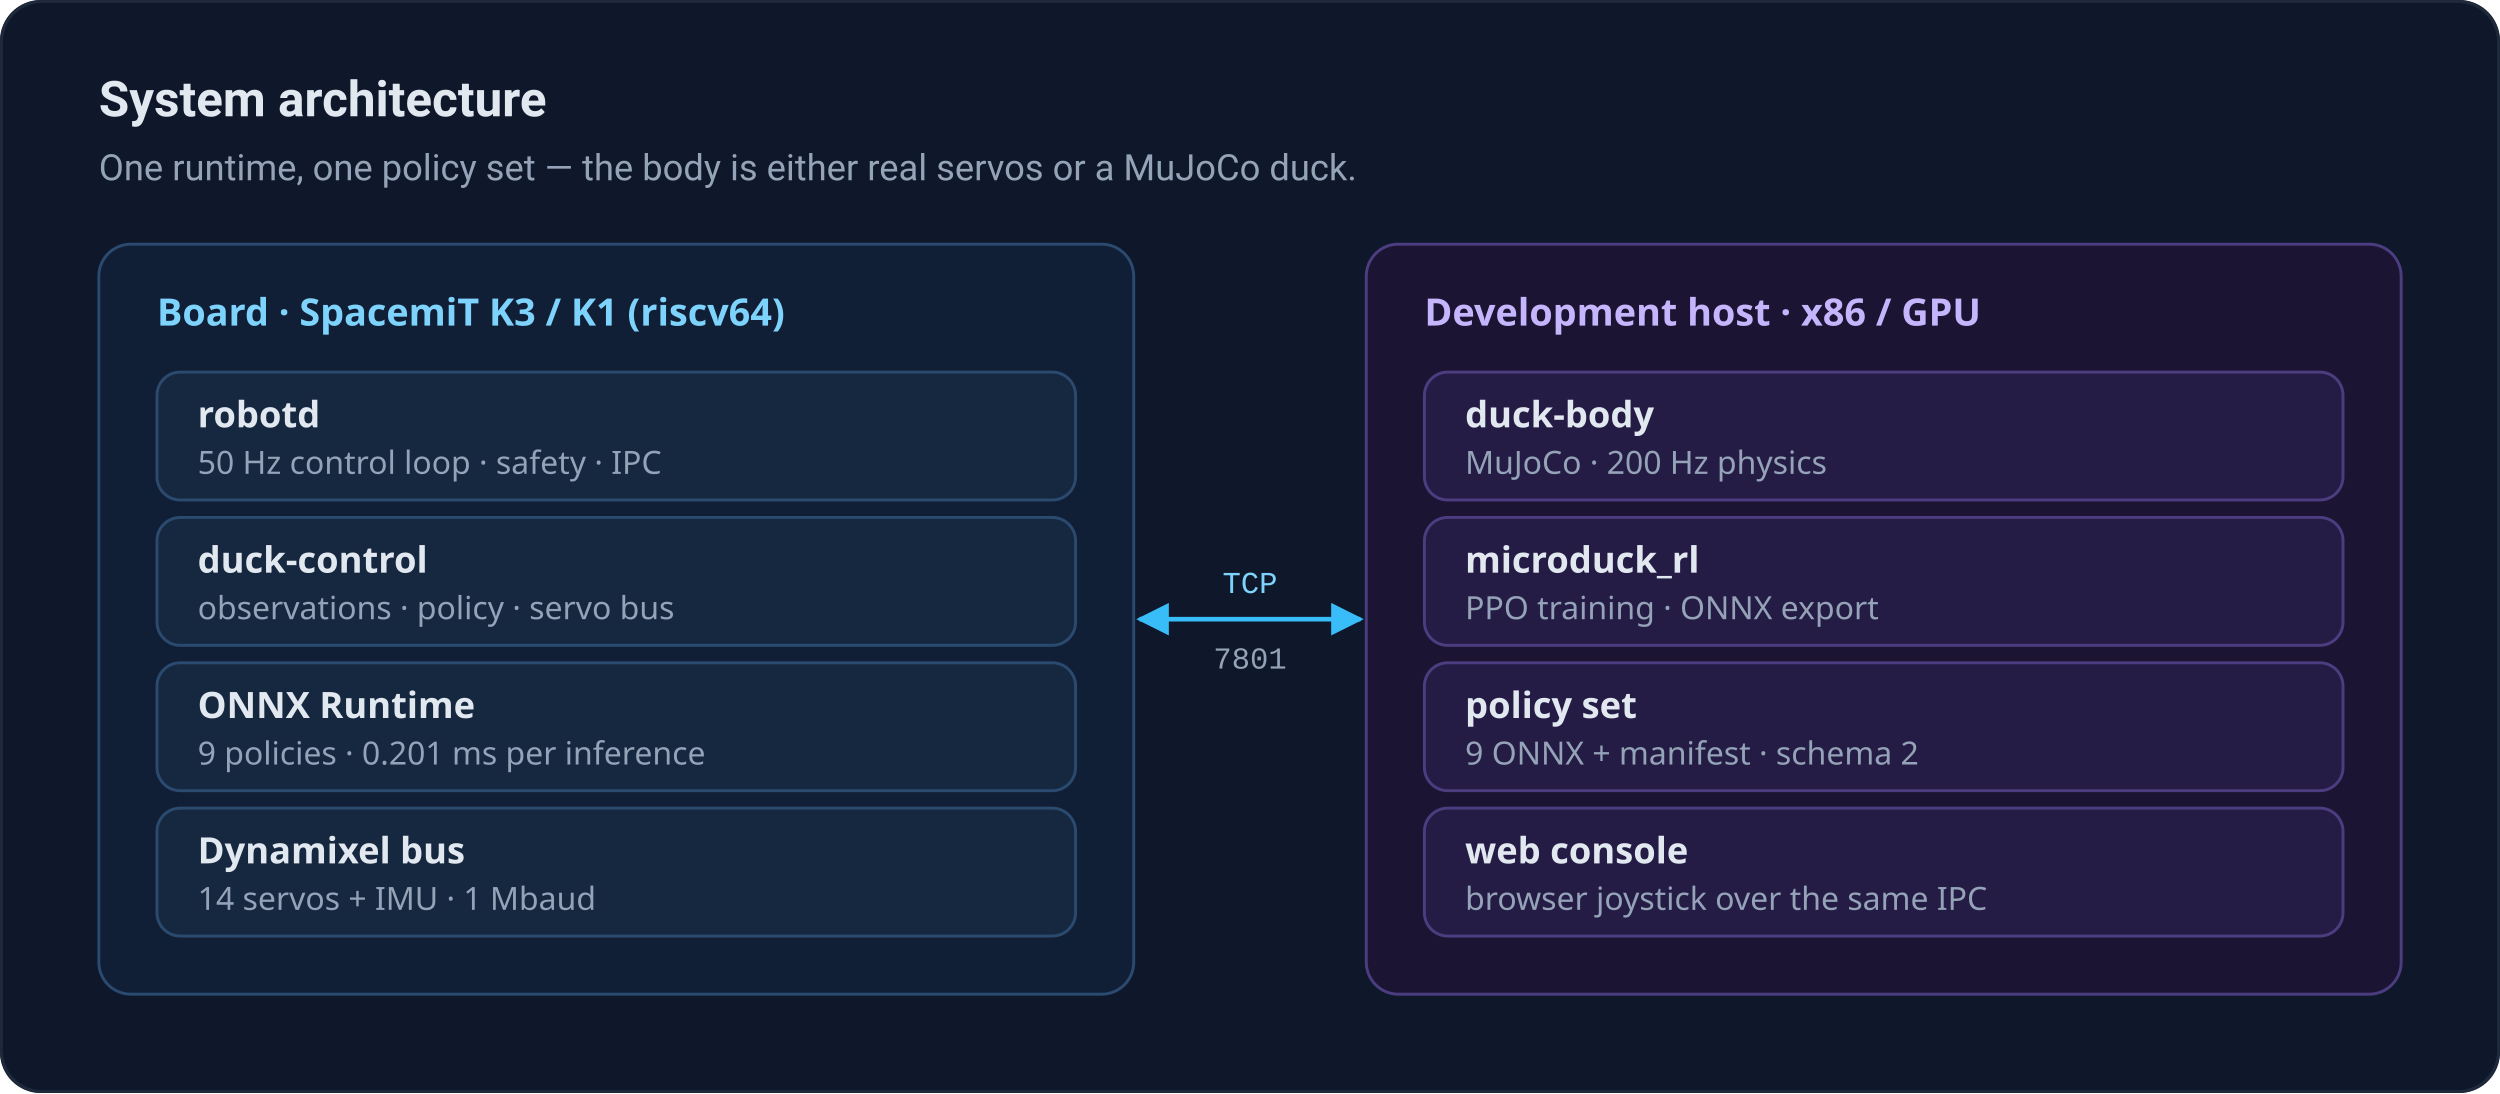
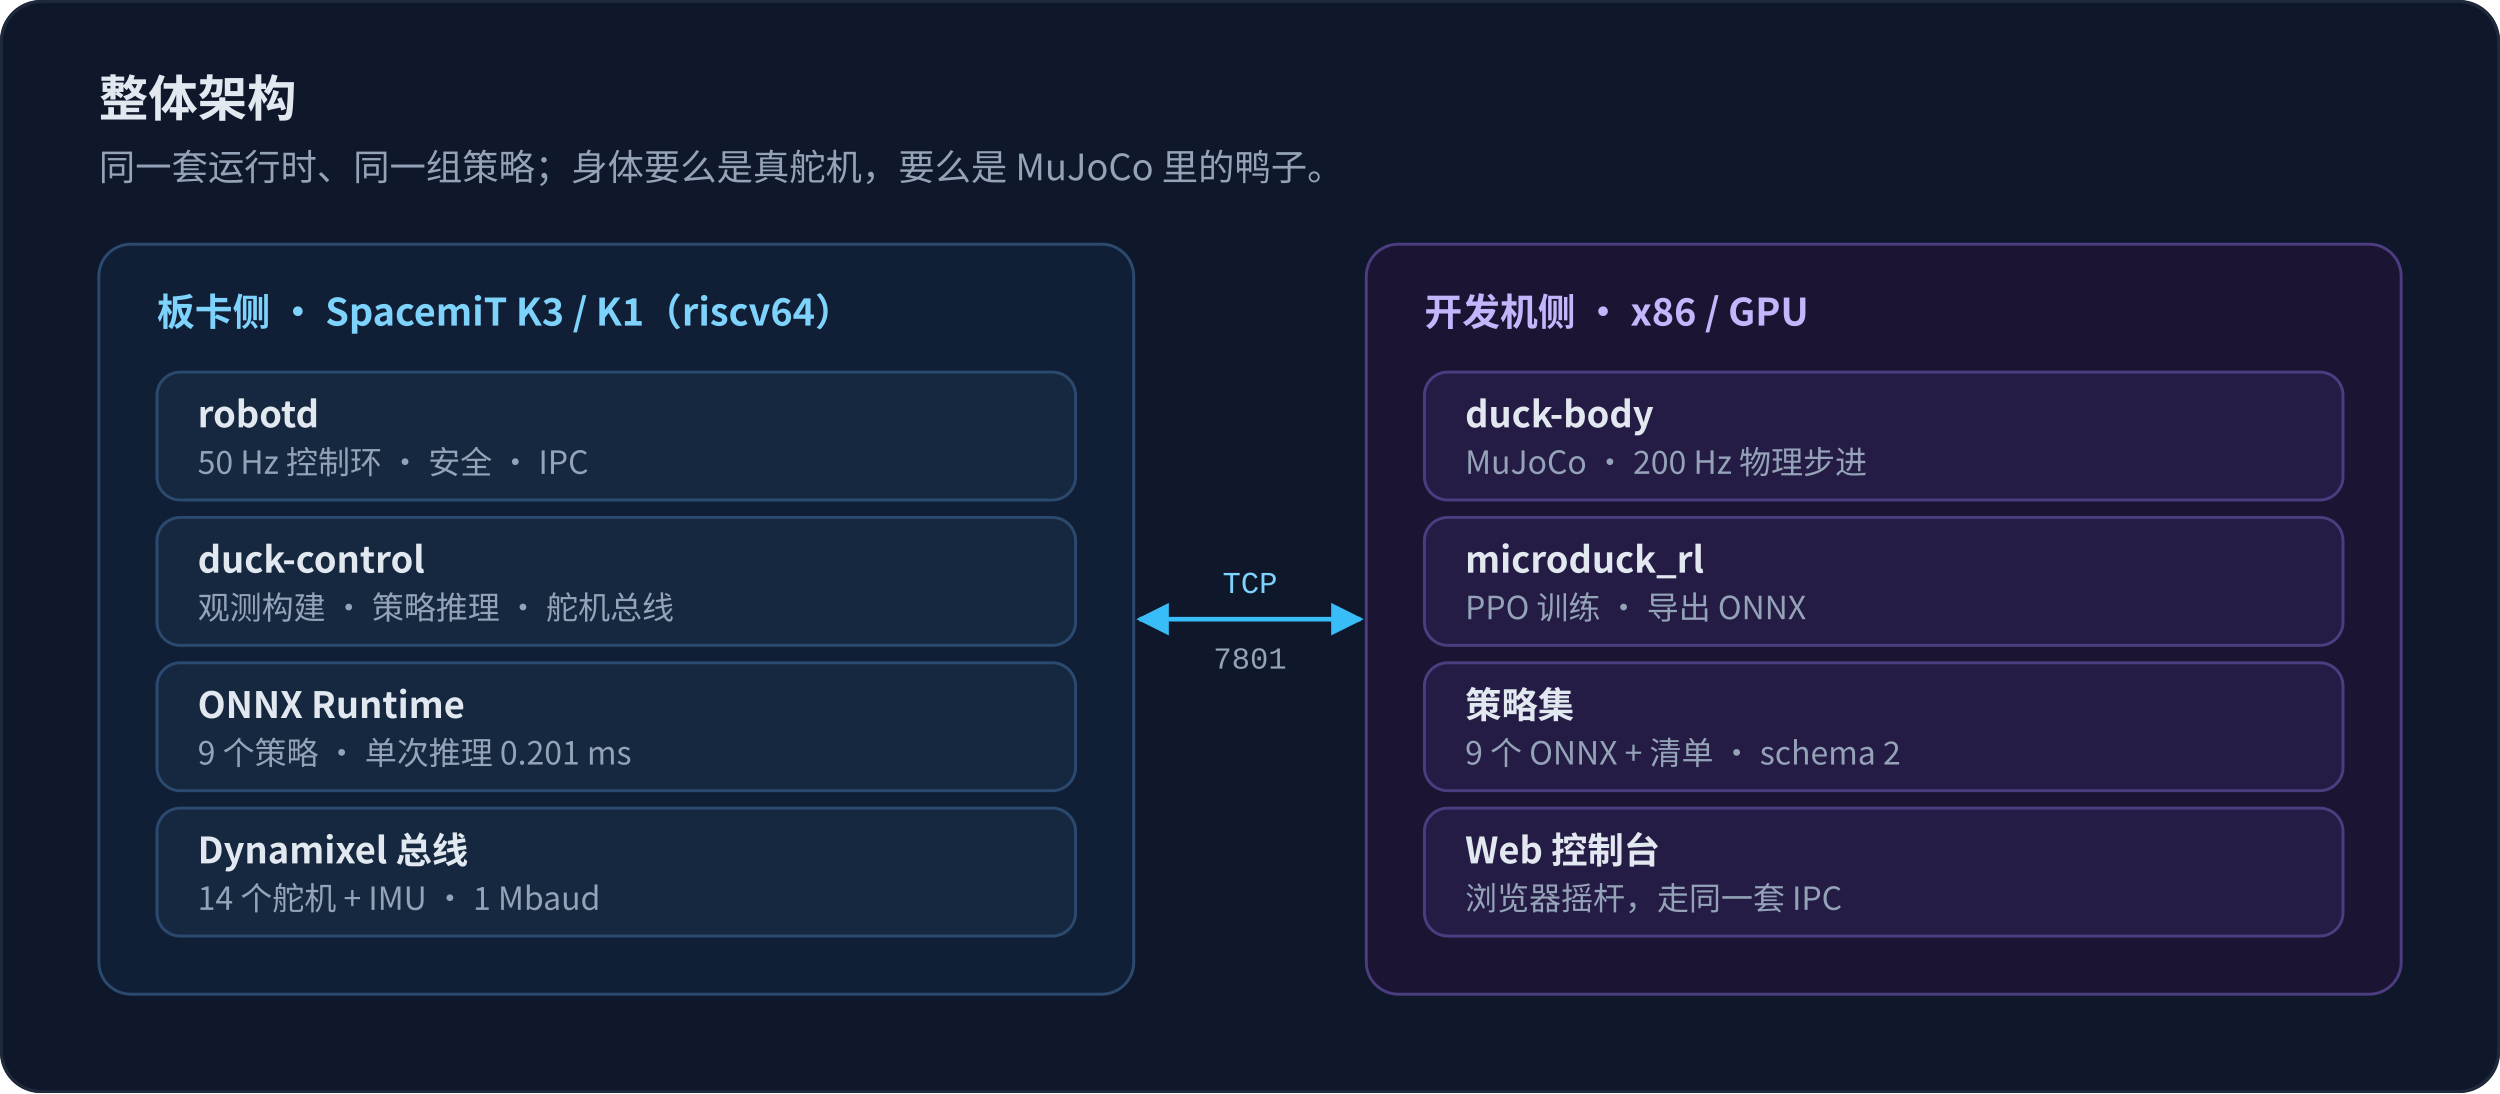
- <svg xmlns="http://www.w3.org/2000/svg" viewBox="0 0 860 376" width="860" height="376" role="img" aria-label="System architecture: the RISC-V board runs the robot runtime and drives the servo bus; the development host runs MuJoCo and training; the two speak over TCP 7801.">
+ <svg xmlns="http://www.w3.org/2000/svg" viewBox="0 0 860 376" width="860" height="376" role="img" aria-label="整体架构：板卡侧跑机器人运行时并驱动舵机总线，开发机侧跑 MuJoCo 仿真与训练，两者通过 TCP 7801 通信。">
  <defs>
    <marker id="arrow" viewBox="0 0 10 10" refX="9" refY="5" markerWidth="7" markerHeight="7" orient="auto-start-reverse">
      <path d="M 0 0 L 10 5 L 0 10 z" fill="#38bdf8" />
    </marker>
  </defs>
  <rect x="0" y="0" width="860" height="376" rx="14" fill="#0f172a" />
  <rect x="0.5" y="0.5" width="859" height="375" rx="14" fill="none" stroke="#1e293b" />
-   <text x="34" y="40" font-family="ui-sans-serif,system-ui,-apple-system,'Segoe UI',Roboto,sans-serif" font-size="17" font-weight="600" fill="#e2e8f0">System architecture</text>
-   <text x="34" y="62" font-family="ui-sans-serif,system-ui,-apple-system,'Segoe UI',Roboto,sans-serif" font-size="12.5" fill="#94a3b8">One runtime, one policy set — the body is either real servos or a MuJoCo duck.</text>
+   <text x="34" y="40" font-family="system-ui,-apple-system,'Segoe UI','PingFang SC','Hiragino Sans GB','Microsoft YaHei','Noto Sans CJK SC',sans-serif" font-size="17" font-weight="600" fill="#e2e8f0">整体架构</text>
+   <text x="34" y="62" font-family="system-ui,-apple-system,'Segoe UI','PingFang SC','Hiragino Sans GB','Microsoft YaHei','Noto Sans CJK SC',sans-serif" font-size="12.5" fill="#94a3b8">同一套运行时、同一组策略；身体要么是真舵机，要么是 MuJoCo 里的鸭子。</text>
  <rect x="34" y="84" width="356" height="258" rx="11" fill="#111f36" stroke="#2b4a6f" />
-   <text x="54" y="112" font-family="ui-sans-serif,system-ui,sans-serif" font-size="13" font-weight="600" fill="#7dd3fc">Board · SpacemiT K3 / K1 (riscv64)</text>
+   <text x="54" y="112" font-family="system-ui,-apple-system,'Segoe UI','PingFang SC','Hiragino Sans GB','Microsoft YaHei','Noto Sans CJK SC',sans-serif" font-size="13" font-weight="600" fill="#7dd3fc">板卡侧 · SpacemiT K3 / K1（riscv64）</text>
  <rect x="54" y="128" width="316" height="44" rx="8" fill="#16283f" stroke="#2b4a6f" />
-   <text x="68" y="147" font-family="ui-sans-serif,system-ui,sans-serif" font-size="12.5" font-weight="600" fill="#e2e8f0">robotd</text>
-   <text x="68" y="163" font-family="ui-sans-serif,system-ui,sans-serif" font-size="11" fill="#94a3b8">50 Hz control loop · safety · IPC</text>
+   <text x="68" y="147" font-family="system-ui,-apple-system,'Segoe UI','PingFang SC','Hiragino Sans GB','Microsoft YaHei','Noto Sans CJK SC',sans-serif" font-size="12.5" font-weight="600" fill="#e2e8f0">robotd</text>
+   <text x="68" y="163" font-family="system-ui,-apple-system,'Segoe UI','PingFang SC','Hiragino Sans GB','Microsoft YaHei','Noto Sans CJK SC',sans-serif" font-size="11" fill="#94a3b8">50 Hz 控制环 · 安全 · IPC</text>
  <rect x="54" y="178" width="316" height="44" rx="8" fill="#16283f" stroke="#2b4a6f" />
-   <text x="68" y="197" font-family="ui-sans-serif,system-ui,sans-serif" font-size="12.5" font-weight="600" fill="#e2e8f0">duck-control</text>
-   <text x="68" y="213" font-family="ui-sans-serif,system-ui,sans-serif" font-size="11" fill="#94a3b8">observations · policy · servo bus</text>
+   <text x="68" y="197" font-family="system-ui,-apple-system,'Segoe UI','PingFang SC','Hiragino Sans GB','Microsoft YaHei','Noto Sans CJK SC',sans-serif" font-size="12.5" font-weight="600" fill="#e2e8f0">duck-control</text>
+   <text x="68" y="213" font-family="system-ui,-apple-system,'Segoe UI','PingFang SC','Hiragino Sans GB','Microsoft YaHei','Noto Sans CJK SC',sans-serif" font-size="11" fill="#94a3b8">观测构建 · 策略推理 · 舵机总线</text>
  <rect x="54" y="228" width="316" height="44" rx="8" fill="#16283f" stroke="#2b4a6f" />
-   <text x="68" y="247" font-family="ui-sans-serif,system-ui,sans-serif" font-size="12.5" font-weight="600" fill="#e2e8f0">ONNX Runtime</text>
-   <text x="68" y="263" font-family="ui-sans-serif,system-ui,sans-serif" font-size="11" fill="#94a3b8">9 policies · 0.201 ms per inference</text>
+   <text x="68" y="247" font-family="system-ui,-apple-system,'Segoe UI','PingFang SC','Hiragino Sans GB','Microsoft YaHei','Noto Sans CJK SC',sans-serif" font-size="12.5" font-weight="600" fill="#e2e8f0">ONNX Runtime</text>
+   <text x="68" y="263" font-family="system-ui,-apple-system,'Segoe UI','PingFang SC','Hiragino Sans GB','Microsoft YaHei','Noto Sans CJK SC',sans-serif" font-size="11" fill="#94a3b8">9 个策略 · 单次推理 0.201 ms</text>
  <rect x="54" y="278" width="316" height="44" rx="8" fill="#16283f" stroke="#2b4a6f" />
-   <text x="68" y="297" font-family="ui-sans-serif,system-ui,sans-serif" font-size="12.5" font-weight="600" fill="#e2e8f0">Dynamixel bus</text>
-   <text x="68" y="313" font-family="ui-sans-serif,system-ui,sans-serif" font-size="11" fill="#94a3b8">14 servos + IMU · 1 Mbaud</text>
+   <text x="68" y="297" font-family="system-ui,-apple-system,'Segoe UI','PingFang SC','Hiragino Sans GB','Microsoft YaHei','Noto Sans CJK SC',sans-serif" font-size="12.5" font-weight="600" fill="#e2e8f0">Dynamixel 总线</text>
+   <text x="68" y="313" font-family="system-ui,-apple-system,'Segoe UI','PingFang SC','Hiragino Sans GB','Microsoft YaHei','Noto Sans CJK SC',sans-serif" font-size="11" fill="#94a3b8">14 个舵机 + IMU · 1 Mbaud</text>
  <rect x="470" y="84" width="356" height="258" rx="11" fill="#1b1533" stroke="#4c3d80" />
-   <text x="490" y="112" font-family="ui-sans-serif,system-ui,sans-serif" font-size="13" font-weight="600" fill="#c4b5fd">Development host · x86 / GPU</text>
+   <text x="490" y="112" font-family="system-ui,-apple-system,'Segoe UI','PingFang SC','Hiragino Sans GB','Microsoft YaHei','Noto Sans CJK SC',sans-serif" font-size="13" font-weight="600" fill="#c4b5fd">开发机侧 · x86 / GPU</text>
  <rect x="490" y="128" width="316" height="44" rx="8" fill="#251c45" stroke="#4c3d80" />
-   <text x="504" y="147" font-family="ui-sans-serif,system-ui,sans-serif" font-size="12.5" font-weight="600" fill="#e2e8f0">duck-body</text>
-   <text x="504" y="163" font-family="ui-sans-serif,system-ui,sans-serif" font-size="11" fill="#94a3b8">MuJoCo · 200 Hz physics</text>
+   <text x="504" y="147" font-family="system-ui,-apple-system,'Segoe UI','PingFang SC','Hiragino Sans GB','Microsoft YaHei','Noto Sans CJK SC',sans-serif" font-size="12.5" font-weight="600" fill="#e2e8f0">duck-body</text>
+   <text x="504" y="163" font-family="system-ui,-apple-system,'Segoe UI','PingFang SC','Hiragino Sans GB','Microsoft YaHei','Noto Sans CJK SC',sans-serif" font-size="11" fill="#94a3b8">MuJoCo · 200 Hz 物理步进</text>
  <rect x="490" y="178" width="316" height="44" rx="8" fill="#251c45" stroke="#4c3d80" />
-   <text x="504" y="197" font-family="ui-sans-serif,system-ui,sans-serif" font-size="12.5" font-weight="600" fill="#e2e8f0">microduck_rl</text>
-   <text x="504" y="213" font-family="ui-sans-serif,system-ui,sans-serif" font-size="11" fill="#94a3b8">PPO training · ONNX export</text>
+   <text x="504" y="197" font-family="system-ui,-apple-system,'Segoe UI','PingFang SC','Hiragino Sans GB','Microsoft YaHei','Noto Sans CJK SC',sans-serif" font-size="12.5" font-weight="600" fill="#e2e8f0">microduck_rl</text>
+   <text x="504" y="213" font-family="system-ui,-apple-system,'Segoe UI','PingFang SC','Hiragino Sans GB','Microsoft YaHei','Noto Sans CJK SC',sans-serif" font-size="11" fill="#94a3b8">PPO 训练 · 导出 ONNX</text>
  <rect x="490" y="228" width="316" height="44" rx="8" fill="#251c45" stroke="#4c3d80" />
-   <text x="504" y="247" font-family="ui-sans-serif,system-ui,sans-serif" font-size="12.5" font-weight="600" fill="#e2e8f0">policy set</text>
-   <text x="504" y="263" font-family="ui-sans-serif,system-ui,sans-serif" font-size="11" fill="#94a3b8">9 ONNX + manifest · schema 2</text>
+   <text x="504" y="247" font-family="system-ui,-apple-system,'Segoe UI','PingFang SC','Hiragino Sans GB','Microsoft YaHei','Noto Sans CJK SC',sans-serif" font-size="12.5" font-weight="600" fill="#e2e8f0">策略集</text>
+   <text x="504" y="263" font-family="system-ui,-apple-system,'Segoe UI','PingFang SC','Hiragino Sans GB','Microsoft YaHei','Noto Sans CJK SC',sans-serif" font-size="11" fill="#94a3b8">9 个 ONNX + 清单 · schema 2</text>
  <rect x="490" y="278" width="316" height="44" rx="8" fill="#251c45" stroke="#4c3d80" />
-   <text x="504" y="297" font-family="ui-sans-serif,system-ui,sans-serif" font-size="12.5" font-weight="600" fill="#e2e8f0">web console</text>
-   <text x="504" y="313" font-family="ui-sans-serif,system-ui,sans-serif" font-size="11" fill="#94a3b8">browser joystick over the same IPC</text>
+   <text x="504" y="297" font-family="system-ui,-apple-system,'Segoe UI','PingFang SC','Hiragino Sans GB','Microsoft YaHei','Noto Sans CJK SC',sans-serif" font-size="12.5" font-weight="600" fill="#e2e8f0">Web 控制台</text>
+   <text x="504" y="313" font-family="system-ui,-apple-system,'Segoe UI','PingFang SC','Hiragino Sans GB','Microsoft YaHei','Noto Sans CJK SC',sans-serif" font-size="11" fill="#94a3b8">浏览器摇杆，走同一套 IPC</text>
  <line x1="392" y1="213" x2="468" y2="213" stroke="#38bdf8" stroke-width="1.6" marker-end="url(#arrow)" marker-start="url(#arrow)" />
  <text x="430" y="204" text-anchor="middle" font-family="ui-monospace,SFMono-Regular,Menlo,Consolas,'Liberation Mono',monospace" font-size="10.5" fill="#7dd3fc">TCP</text>
  <text x="430" y="230" text-anchor="middle" font-family="ui-monospace,SFMono-Regular,Menlo,Consolas,'Liberation Mono',monospace" font-size="10.5" fill="#94a3b8">7801</text>
</svg>
